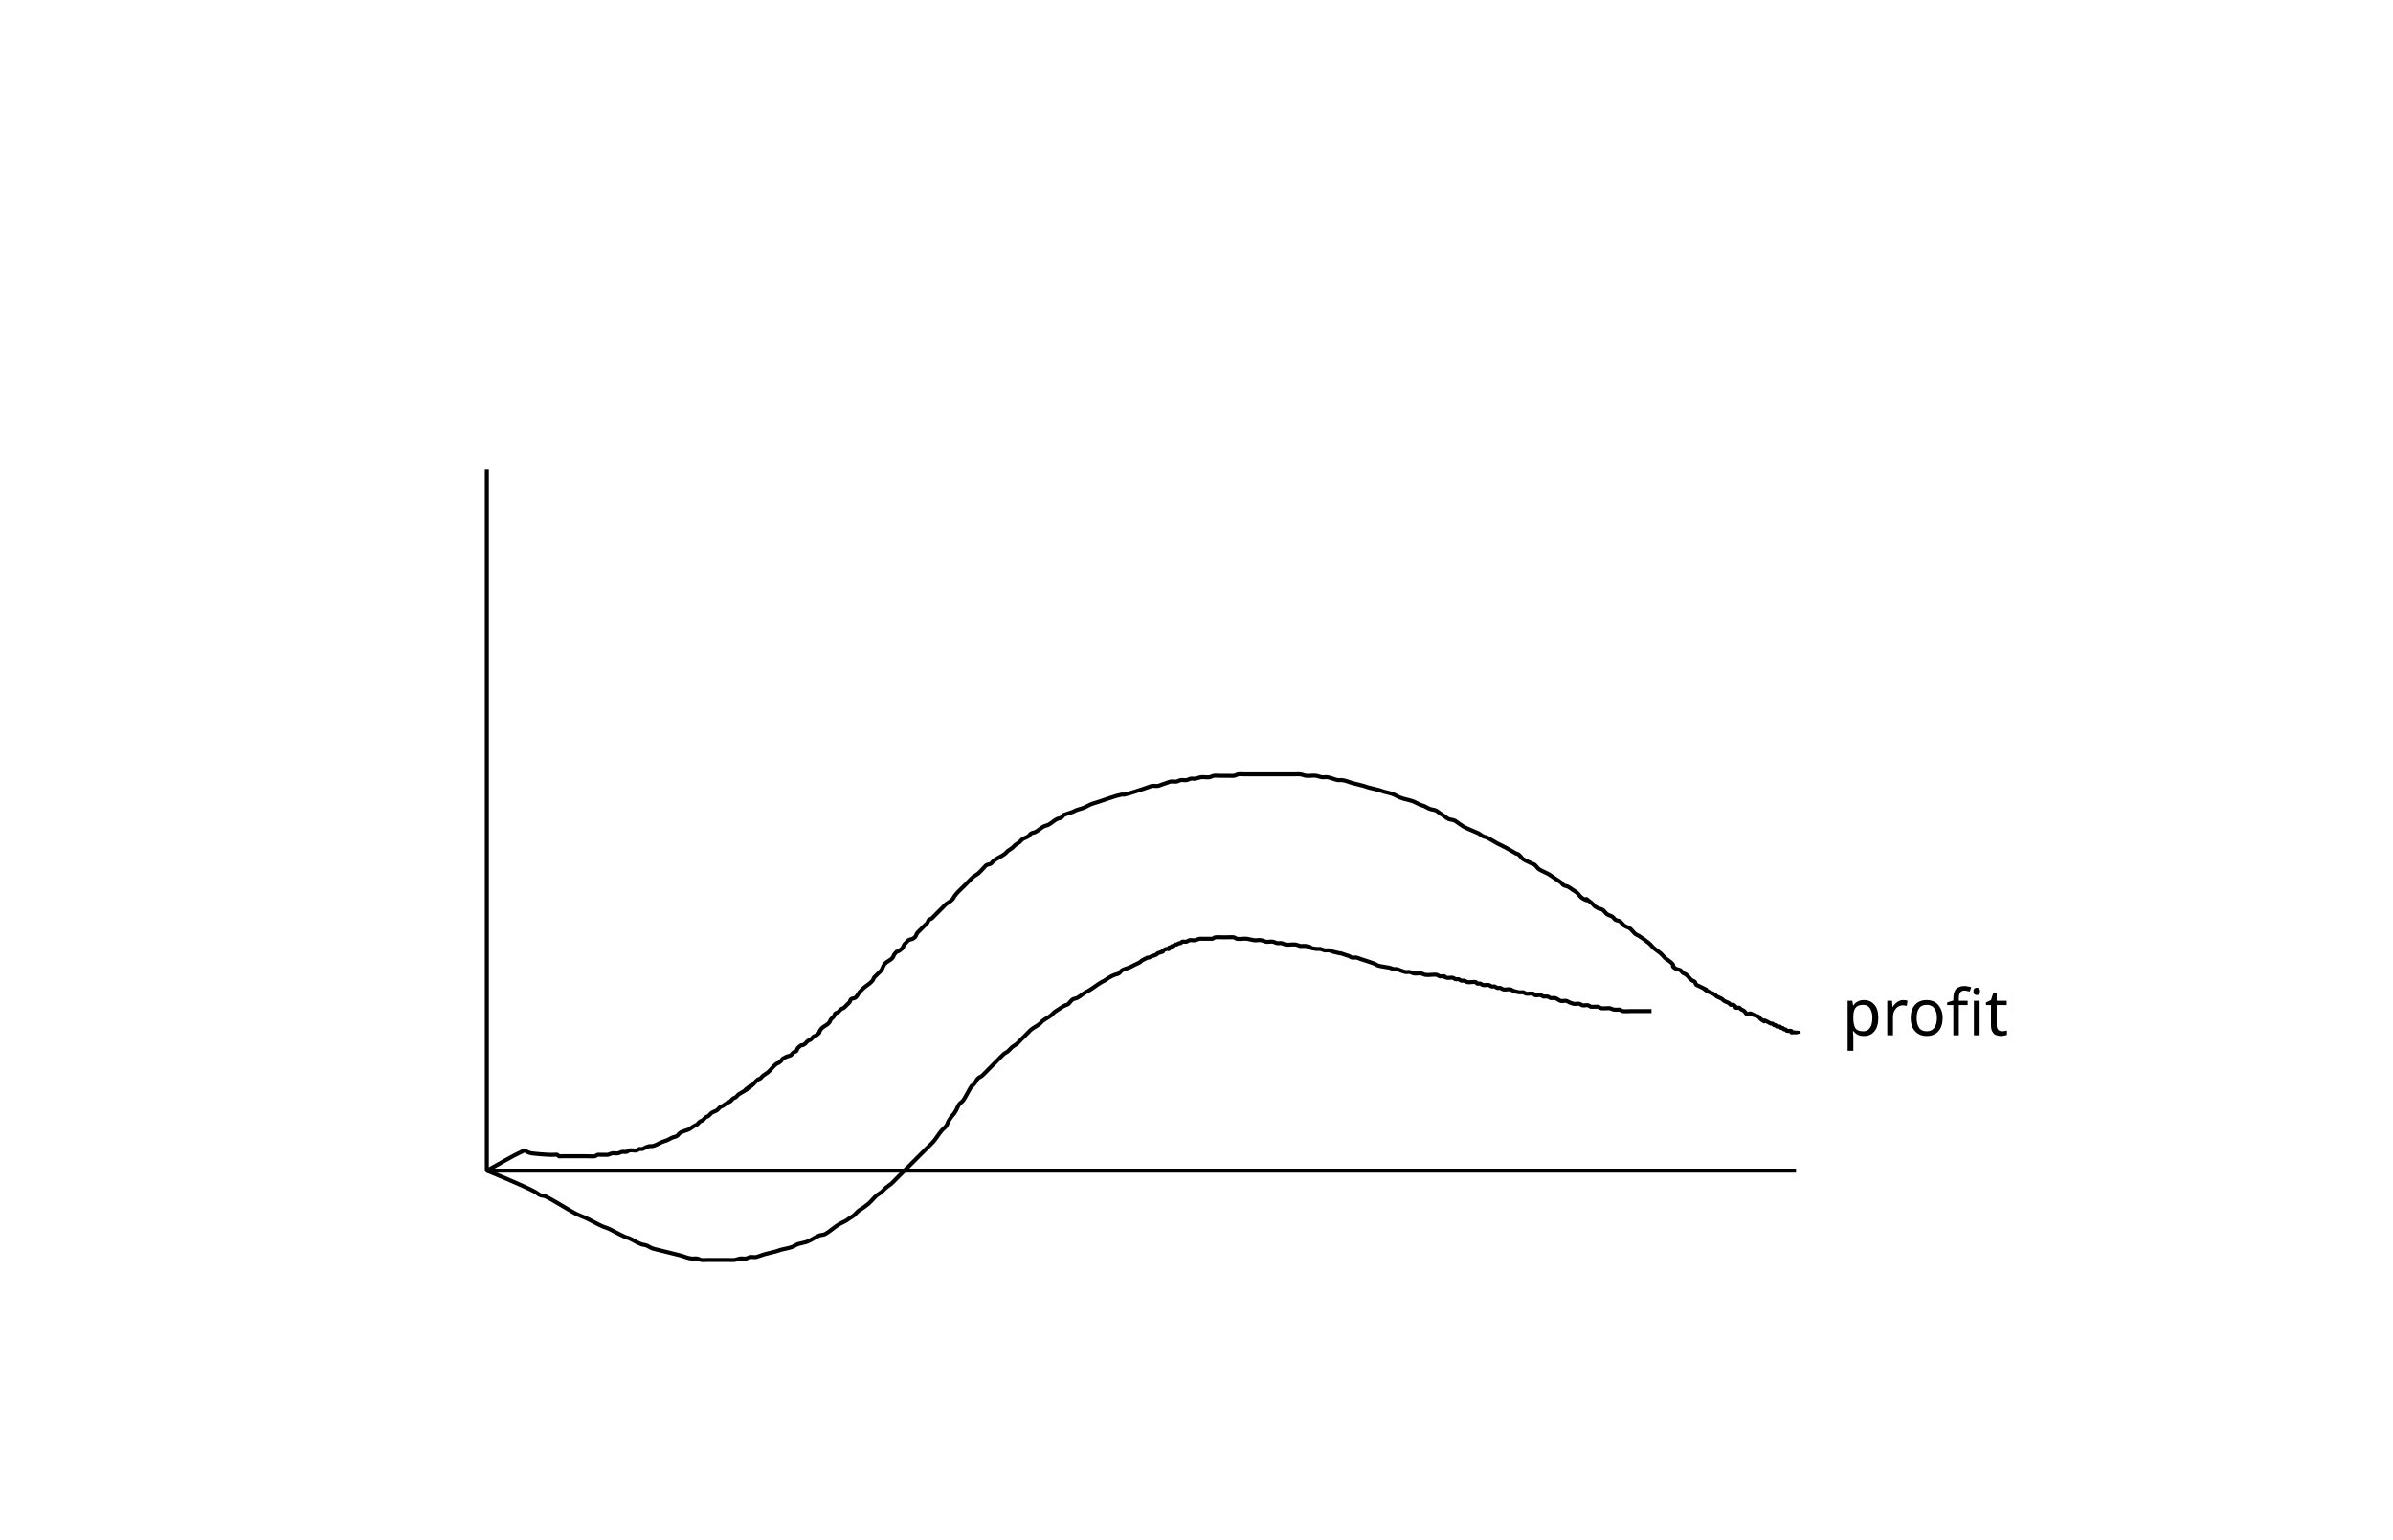
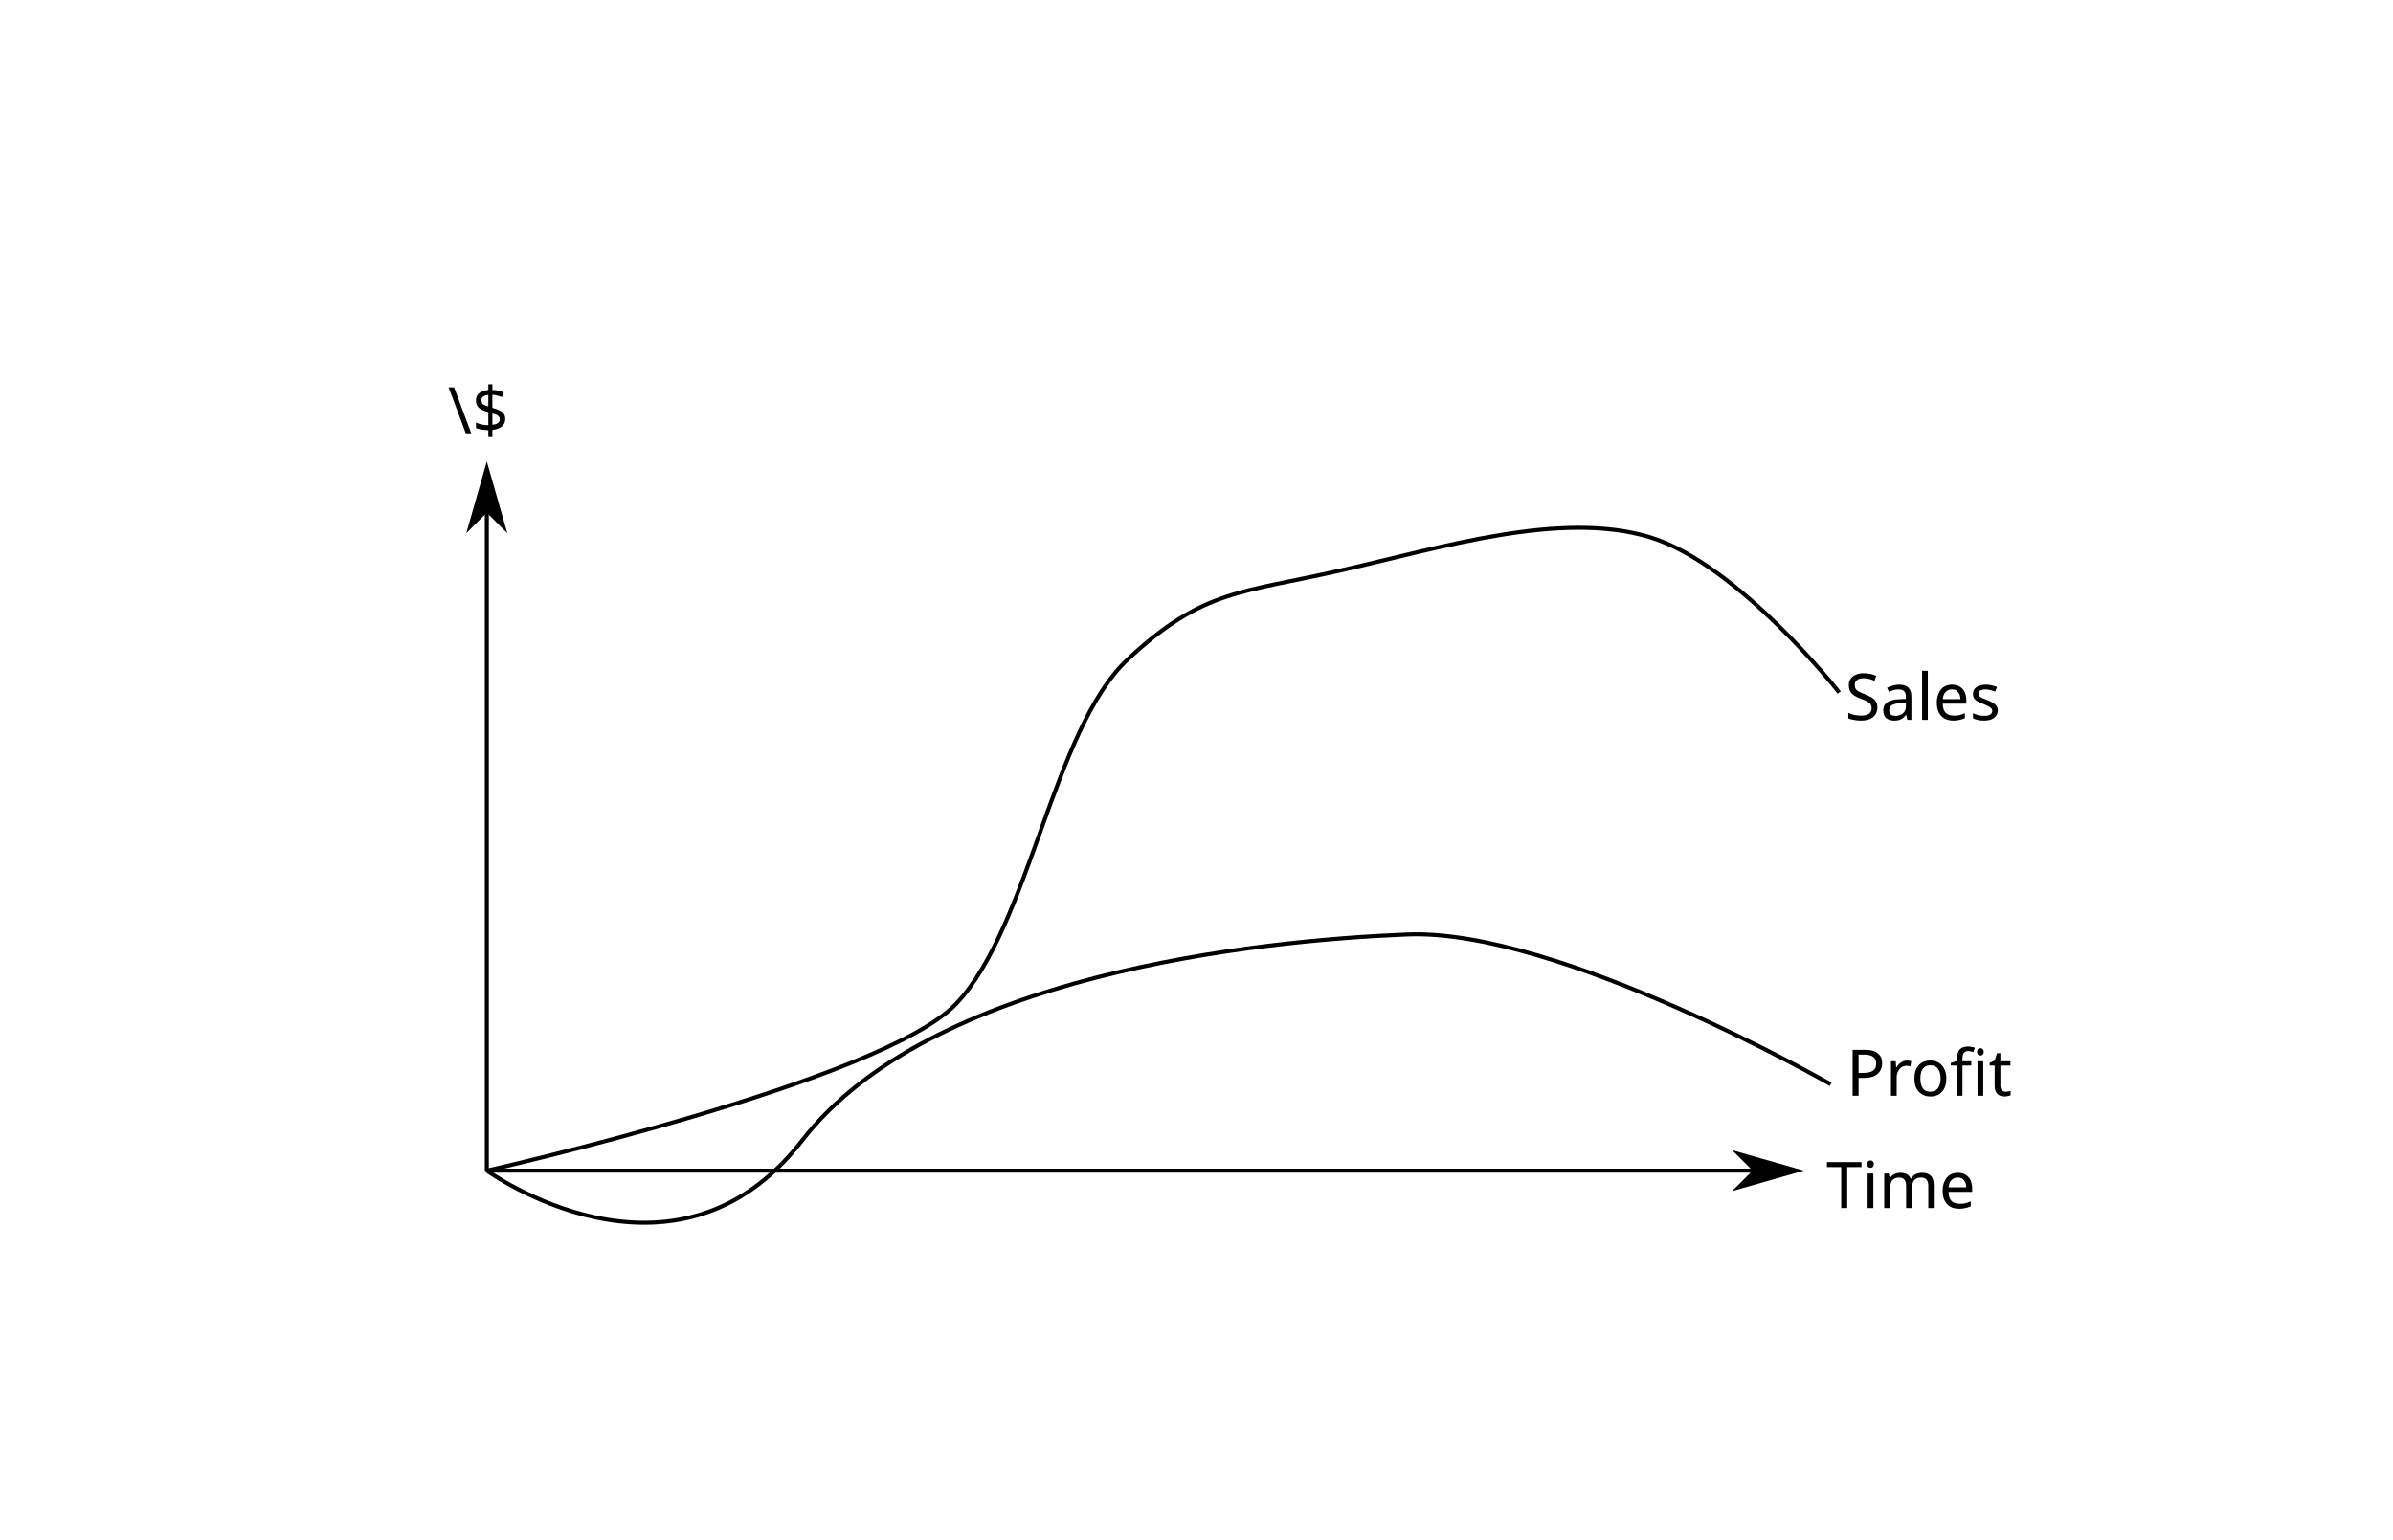
<svg xmlns="http://www.w3.org/2000/svg" width="157mm" height="101mm" viewBox="0 0 157 101" version="1.1" id="svg8">
  <defs id="defs2">
+     <marker orient="auto" refY="0.0" refX="0.0" id="Arrow1Lstart" style="overflow:visible">
+       <path id="path851" d="M 0.0,0.0 L 5.0,-5.0 L -12.5,0.0 L 5.0,5.0 L 0.0,0.0 z " style="fill-rule:evenodd;stroke:#000000;stroke-width:1pt;stroke-opacity:1;fill:#000000;fill-opacity:1" transform="scale(0.8) translate(12.5,0)" />
+     </marker>
    <marker orient="auto" refY="0" refX="0" id="Arrow1Lend" style="overflow:visible">
      <path id="path4527" d="M 0,0 5,-5 -12.5,0 5,5 Z" style="fill:#000000;fill-opacity:1;fill-rule:evenodd;stroke:#000000;stroke-width:1pt;stroke-opacity:1" transform="matrix(-0.8,0,0,-0.8,-10,0)" />
    </marker>
  </defs>
  <g id="layer1" transform="translate(0,-196)">
-     <path style="fill:none;stroke:#000000;stroke-width:0.265px;stroke-linecap:butt;stroke-linejoin:miter;stroke-opacity:1" d="m 31.939,226.791 c 0,46.302 0,46.019 0,46.019" id="path829" />
-     <path style="fill:none;stroke:#000000;stroke-width:0.265px;stroke-linecap:butt;stroke-linejoin:miter;stroke-opacity:1" d="m 31.939,272.81 c 85.517,0 85.895,0 85.895,0" id="path831" />
-     <path style="fill:none;stroke:#000000;stroke-width:0.265px;stroke-linecap:butt;stroke-linejoin:miter;stroke-opacity:1" d="m 31.939,272.81 c 0.819,-0.441 1.613,-0.931 2.457,-1.323 0.064,-0.03 0.124,0.068 0.189,0.095 0.092,0.037 0.185,0.081 0.283,0.095 0.376,0.05 0.755,0.071 1.134,0.095 0.126,0.008 0.252,0 0.378,0 0.063,0 0.129,-0.02 0.189,0 0.042,0.014 0.052,0.08 0.095,0.095 0.06,0.02 0.126,0 0.189,0 0.157,0 0.315,0 0.472,0 0.378,0 0.756,0 1.134,0 0.098,0 0.493,0.019 0.567,0 0.068,-0.017 0.121,-0.077 0.189,-0.095 0.061,-0.015 0.126,0 0.189,0 0.094,0 0.189,0 0.283,0 0.063,0 0.127,0.012 0.189,0 0.098,-0.019 0.186,-0.075 0.283,-0.095 0.124,-0.025 0.254,0.025 0.378,0 0.098,-0.019 0.185,-0.078 0.283,-0.095 0.093,-0.015 0.191,0.018 0.283,0 0.069,-0.014 0.121,-0.077 0.189,-0.095 0.153,-0.038 0.318,0.031 0.472,0 0.069,-0.014 0.121,-0.077 0.189,-0.095 0.061,-0.015 0.128,0.015 0.189,0 0.068,-0.017 0.126,-0.063 0.189,-0.095 0.094,-0.032 0.186,-0.075 0.283,-0.095 0.062,-0.012 0.127,0.012 0.189,0 0.248,-0.05 0.433,-0.192 0.661,-0.283 0.092,-0.037 0.191,-0.058 0.283,-0.095 0.131,-0.052 0.247,-0.137 0.378,-0.189 0.092,-0.037 0.198,-0.043 0.283,-0.095 0.076,-0.046 0.118,-0.136 0.189,-0.189 0.193,-0.145 0.454,-0.159 0.661,-0.283 0.097,-0.058 0.186,-0.131 0.283,-0.189 0.06,-0.036 0.133,-0.052 0.189,-0.095 0.071,-0.053 0.118,-0.136 0.189,-0.189 0.056,-0.042 0.133,-0.052 0.189,-0.095 0.071,-0.053 0.118,-0.136 0.189,-0.189 0.056,-0.042 0.133,-0.052 0.189,-0.095 0.071,-0.053 0.118,-0.136 0.189,-0.189 0.113,-0.085 0.265,-0.104 0.378,-0.189 0.071,-0.053 0.118,-0.136 0.189,-0.189 0.056,-0.042 0.129,-0.058 0.189,-0.095 0.097,-0.058 0.186,-0.131 0.283,-0.189 0.06,-0.036 0.133,-0.052 0.189,-0.095 0.071,-0.053 0.118,-0.136 0.189,-0.189 0.056,-0.042 0.133,-0.052 0.189,-0.095 0.071,-0.053 0.116,-0.137 0.189,-0.189 1.644,-0.987 -0.189,0.165 0.661,-0.472 0.056,-0.042 0.135,-0.049 0.189,-0.095 0.137,-0.114 0.241,-0.264 0.378,-0.378 0.054,-0.045 0.133,-0.052 0.189,-0.095 0.071,-0.053 0.119,-0.133 0.189,-0.189 0.089,-0.071 0.195,-0.118 0.283,-0.189 0.194,-0.155 0.371,-0.42 0.567,-0.567 0.056,-0.042 0.133,-0.052 0.189,-0.095 0.352,-0.264 0.01,-0.147 0.472,-0.378 0.089,-0.045 0.198,-0.043 0.283,-0.095 0.076,-0.046 0.118,-0.136 0.189,-0.189 0.056,-0.042 0.139,-0.045 0.189,-0.095 0.05,-0.05 0.045,-0.139 0.094,-0.189 0.354,-0.354 0.174,-0.06 0.472,-0.283 0.071,-0.053 0.118,-0.136 0.189,-0.189 0.056,-0.042 0.133,-0.052 0.189,-0.095 0.071,-0.053 0.118,-0.136 0.189,-0.189 0.056,-0.042 0.133,-0.052 0.189,-0.095 0.331,-0.248 0.077,-0.102 0.283,-0.378 0.187,-0.249 0.38,-0.224 0.567,-0.472 0.042,-0.056 0.052,-0.133 0.095,-0.189 0.053,-0.071 0.136,-0.118 0.189,-0.189 0.042,-0.056 0.045,-0.139 0.095,-0.189 0.05,-0.05 0.133,-0.052 0.189,-0.095 0.071,-0.053 0.118,-0.136 0.189,-0.189 0.056,-0.042 0.133,-0.052 0.189,-0.095 0.071,-0.053 0.126,-0.126 0.189,-0.189 0.063,-0.063 0.136,-0.118 0.189,-0.189 0.042,-0.056 0.038,-0.147 0.095,-0.189 0.08,-0.06 0.207,-0.031 0.283,-0.095 0.121,-0.101 0.185,-0.255 0.283,-0.378 0.028,-0.035 0.063,-0.063 0.095,-0.095 0.063,-0.063 0.121,-0.132 0.189,-0.189 0.17,-0.142 0.424,-0.282 0.567,-0.472 0.042,-0.056 0.055,-0.13 0.094,-0.189 0.025,-0.037 0.063,-0.063 0.095,-0.095 0.063,-0.063 0.126,-0.126 0.189,-0.189 0.063,-0.063 0.136,-0.118 0.189,-0.189 0.085,-0.113 0.104,-0.265 0.189,-0.378 0.187,-0.249 0.38,-0.224 0.567,-0.472 0.042,-0.056 0.052,-0.133 0.094,-0.189 0.248,-0.331 0.102,-0.076 0.378,-0.283 0.272,-0.204 0.123,-0.137 0.283,-0.378 0.025,-0.037 0.063,-0.063 0.095,-0.095 0.063,-0.063 0.113,-0.143 0.189,-0.189 0.085,-0.051 0.198,-0.043 0.283,-0.095 0.227,-0.136 0.158,-0.19 0.283,-0.378 0.025,-0.037 0.063,-0.063 0.094,-0.095 0.126,-0.126 0.252,-0.252 0.378,-0.378 0.063,-0.063 0.136,-0.118 0.189,-0.189 0.042,-0.056 0.045,-0.139 0.094,-0.189 0.05,-0.05 0.133,-0.052 0.189,-0.095 0.071,-0.053 0.126,-0.126 0.189,-0.189 0.189,-0.189 0.378,-0.378 0.567,-0.567 0.063,-0.063 0.119,-0.133 0.189,-0.189 0.089,-0.071 0.195,-0.118 0.283,-0.189 0.292,-0.234 0.11,-0.16 0.378,-0.472 0.174,-0.203 0.378,-0.378 0.567,-0.567 0.189,-0.189 0.364,-0.393 0.567,-0.567 0.086,-0.074 0.195,-0.118 0.283,-0.189 0.139,-0.111 0.252,-0.252 0.378,-0.378 0.063,-0.063 0.113,-0.143 0.189,-0.189 0.085,-0.051 0.198,-0.043 0.283,-0.095 0.076,-0.046 0.119,-0.133 0.189,-0.189 0.237,-0.19 0.519,-0.283 0.756,-0.472 0.07,-0.056 0.119,-0.133 0.189,-0.189 0.089,-0.071 0.195,-0.118 0.283,-0.189 0.07,-0.056 0.119,-0.133 0.189,-0.189 0.089,-0.071 0.195,-0.118 0.283,-0.189 0.07,-0.056 0.115,-0.14 0.189,-0.189 0.117,-0.078 0.261,-0.111 0.378,-0.189 0.074,-0.049 0.113,-0.143 0.189,-0.189 0.085,-0.051 0.194,-0.05 0.283,-0.095 0.203,-0.102 0.364,-0.276 0.567,-0.378 0.089,-0.044 0.194,-0.05 0.283,-0.095 0.203,-0.102 0.364,-0.276 0.567,-0.378 0.089,-0.044 0.198,-0.043 0.283,-0.095 0.076,-0.046 0.113,-0.143 0.189,-0.189 0.003,-0.002 0.555,-0.184 0.567,-0.189 0.065,-0.026 0.124,-0.068 0.189,-0.095 0.185,-0.074 0.384,-0.111 0.567,-0.189 0.129,-0.056 0.249,-0.134 0.378,-0.189 0.183,-0.079 0.378,-0.126 0.567,-0.189 0.377,-0.126 0.754,-0.264 1.134,-0.378 0.126,-0.032 0.252,-0.063 0.378,-0.095 0.063,0 0.127,0.014 0.189,0 0.224,-0.05 0.442,-0.123 0.661,-0.189 0.286,-0.086 0.568,-0.189 0.85,-0.283 0.094,-0.032 0.185,-0.08 0.283,-0.095 0.125,-0.018 0.253,0.018 0.378,0 0.099,-0.014 0.189,-0.063 0.283,-0.095 0.095,-0.032 0.189,-0.063 0.283,-0.095 0.095,-0.032 0.185,-0.08 0.283,-0.095 0.125,-0.018 0.253,0.018 0.378,0 0.099,-0.014 0.185,-0.08 0.283,-0.095 0.125,-0.018 0.253,0.018 0.378,0 0.099,-0.014 0.185,-0.078 0.283,-0.095 0.093,-0.015 0.19,0.013 0.283,0 0.129,-0.018 0.249,-0.076 0.378,-0.095 0.187,-0.027 0.381,0.031 0.567,0 0.098,-0.016 0.185,-0.08 0.283,-0.095 0.125,-0.018 0.252,0 0.378,0 0.189,0 0.378,0 0.567,0 0.126,0 0.253,0.018 0.378,0 0.099,-0.014 0.185,-0.08 0.283,-0.095 0.125,-0.018 0.252,0 0.378,0 0.378,0 0.756,0 1.134,0 0.598,0 1.197,0 1.795,0 0.126,0 0.252,0 0.378,0 0.126,0 0.253,-0.016 0.378,0 0.129,0.016 0.249,0.078 0.378,0.095 0.219,0.027 0.443,-0.031 0.661,0 0.129,0.018 0.249,0.078 0.378,0.095 0.125,0.016 0.254,-0.022 0.378,0 0.226,0.041 0.437,0.144 0.661,0.189 0.093,0.018 0.19,-0.013 0.283,0 0.295,0.042 0.392,0.112 0.661,0.189 0.25,0.071 0.506,0.118 0.756,0.189 0.096,0.027 0.188,0.067 0.283,0.095 0.25,0.071 0.506,0.118 0.756,0.189 0.096,0.027 0.188,0.067 0.283,0.095 0.24,0.069 0.435,0.092 0.661,0.189 0.129,0.056 0.249,0.134 0.378,0.189 0.304,0.13 0.641,0.153 0.945,0.283 0.129,0.056 0.249,0.134 0.378,0.189 0.092,0.039 0.192,0.055 0.283,0.095 0.129,0.056 0.246,0.14 0.378,0.189 0.122,0.046 0.259,0.043 0.378,0.095 0.104,0.045 0.189,0.126 0.283,0.189 0.094,0.063 0.189,0.126 0.283,0.189 0.095,0.063 0.179,0.144 0.283,0.189 0.119,0.051 0.259,0.043 0.378,0.095 0.104,0.045 0.189,0.126 0.283,0.189 0.318,0.212 0.285,0.207 0.661,0.378 0.22,0.095 0.441,0.189 0.661,0.283 0.095,0.063 0.182,0.138 0.283,0.189 0.089,0.044 0.194,0.05 0.283,0.095 0.227,0.114 0.439,0.256 0.661,0.378 0.185,0.101 0.382,0.181 0.567,0.283 0.222,0.123 0.444,0.247 0.661,0.378 0.232,0.031 0.301,0.271 0.472,0.378 0.179,0.112 0.382,0.181 0.567,0.283 0.232,0.031 0.301,0.271 0.472,0.378 0.179,0.112 0.382,0.181 0.567,0.283 0.199,0.11 0.378,0.252 0.567,0.378 0.095,0.063 0.195,0.118 0.283,0.189 0.07,0.056 0.113,0.143 0.189,0.189 0.085,0.051 0.194,0.05 0.283,0.095 0.102,0.051 0.189,0.126 0.283,0.189 0.095,0.063 0.195,0.118 0.283,0.189 0.139,0.111 0.225,0.286 0.378,0.378 0.699,0.419 -0.15,-0.29 0.567,0.283 0.293,0.234 0.085,0.184 0.472,0.378 0.089,0.044 0.198,0.043 0.283,0.095 0.076,0.046 0.119,0.133 0.189,0.189 0.11,0.171 0.326,0.173 0.472,0.283 0.071,0.053 0.113,0.143 0.189,0.189 0.085,0.051 0.198,0.043 0.283,0.095 0.076,0.046 0.119,0.133 0.189,0.189 0.11,0.171 0.326,0.173 0.472,0.283 0.143,0.107 0.235,0.271 0.378,0.378 0.056,0.042 0.129,0.058 0.189,0.095 0.175,0.105 0.524,0.358 0.661,0.472 0.137,0.114 0.241,0.264 0.378,0.378 0.121,0.101 0.257,0.183 0.378,0.283 0.124,0.103 0.254,0.275 0.378,0.378 0.121,0.101 0.267,0.172 0.378,0.283 0.281,0.281 -0.141,0.123 0.283,0.378 0.085,0.051 0.198,0.043 0.283,0.095 0.076,0.046 0.118,0.136 0.189,0.189 0.056,0.042 0.133,0.052 0.189,0.095 0.143,0.107 0.235,0.271 0.378,0.378 0.056,0.042 0.139,0.045 0.189,0.095 0.05,0.05 0.045,0.139 0.095,0.189 0.05,0.05 0.126,0.063 0.189,0.095 0.063,0.032 0.126,0.063 0.189,0.095 0.685,0.343 -0.149,-0.1 0.283,0.189 0.174,0.116 0.393,0.167 0.567,0.283 0.037,0.025 0.057,0.07 0.095,0.095 0.117,0.078 0.261,0.111 0.378,0.189 0.037,0.025 0.057,0.07 0.095,0.095 0.117,0.078 0.261,0.111 0.378,0.189 0.037,0.025 0.052,0.08 0.095,0.095 0.06,0.02 0.129,-0.02 0.189,0 0.042,0.014 0.057,0.07 0.095,0.095 -0.011,0.179 0.22,0.063 0.283,0.095 0.04,0.02 0.057,0.07 0.095,0.095 0.059,0.039 0.13,0.055 0.189,0.095 0.037,0.025 0.055,0.075 0.095,0.095 0.089,0.234 0.255,0.053 0.378,0.095 0.067,0.022 0.124,0.068 0.189,0.095 0.092,0.037 0.194,0.05 0.283,0.095 0.08,0.04 0.115,0.14 0.189,0.189 0.477,0.318 0.002,8e-4 0.283,0.095 0.134,0.044 0.244,0.144 0.378,0.189 0.03,0.01 0.066,-0.014 0.095,0 0.04,0.02 0.055,0.075 0.095,0.095 0.028,0.014 0.066,-0.014 0.095,0 0.04,0.02 0.055,0.075 0.095,0.095 0.056,0.028 0.133,-0.028 0.189,0 0.04,0.02 0.055,0.075 0.095,0.095 0.028,0.014 0.066,-0.014 0.095,0 0.04,0.02 0.055,0.075 0.095,0.095 0.028,0.014 0.066,-0.014 0.095,0 0.04,0.02 0.055,0.075 0.095,0.095 0.037,0.019 0.264,-0.019 0.283,0 0.022,0.022 -0.022,0.072 0,0.095 0.022,0.022 0.063,0 0.095,0 0.032,0 0.063,0 0.095,0 0.023,0 0.28,-0.003 0.283,0 0.022,0.022 0,0.063 0,0.095" id="path833" />
-     <text xml:space="preserve" style="font-style:normal;font-variant:normal;font-weight:normal;font-stretch:normal;font-size:4.233px;line-height:1.25;font-family:sans-serif;-inkscape-font-specification:'sans-serif, Normal';font-variant-ligatures:normal;font-variant-caps:normal;font-variant-numeric:normal;text-align:start;letter-spacing:0px;word-spacing:0px;writing-mode:lr-tb;text-anchor:start;fill:#000000;fill-opacity:1;stroke:none;stroke-width:0.265" x="120.858" y="263.927" id="text837">
-       <tspan id="tspan835" x="120.858" y="263.927" style="stroke-width:0.265">profit</tspan>
+     <path style="fill:none;stroke:#000000;stroke-width:0.265;stroke-linecap:butt;stroke-linejoin:miter;stroke-opacity:1;stroke-miterlimit:4;stroke-dasharray:none;marker-start:url(#Arrow1Lstart)" d="m 31.939,226.791 c 0,46.302 0,46.019 0,46.019" id="path829" />
+     <path style="fill:none;stroke:#000000;stroke-width:0.265px;stroke-linecap:butt;stroke-linejoin:miter;stroke-opacity:1;marker-end:url(#Arrow1Lend)" d="m 31.939,272.81 c 85.517,0 85.895,0 85.895,0" id="path831" />
+     <text xml:space="preserve" style="font-style:normal;font-variant:normal;font-weight:normal;font-stretch:normal;font-size:4.233px;line-height:1.25;font-family:sans-serif;-inkscape-font-specification:'sans-serif, Normal';font-variant-ligatures:normal;font-variant-caps:normal;font-variant-numeric:normal;text-align:start;letter-spacing:0px;word-spacing:0px;writing-mode:lr-tb;text-anchor:start;fill:#000000;fill-opacity:1;stroke:none;stroke-width:0.265" x="121.141" y="267.896" id="text837">
+       <tspan id="tspan835" x="121.141" y="267.896" style="stroke-width:0.265">Profit</tspan>
    </text>
-     <path style="fill:none;stroke:#000000;stroke-width:0.265px;stroke-linecap:butt;stroke-linejoin:miter;stroke-opacity:1" d="m 31.939,272.81 c 0.009,0.004 2.411,0.972 3.213,1.417 0.099,0.055 0.179,0.144 0.283,0.189 0.119,0.051 0.262,0.036 0.378,0.095 0.454,0.227 0.882,0.504 1.323,0.756 0.22,0.126 0.434,0.264 0.661,0.378 0.215,0.107 0.444,0.182 0.661,0.283 0.383,0.179 0.746,0.4 1.134,0.567 0.092,0.039 0.193,0.053 0.283,0.095 0.385,0.175 0.746,0.4 1.134,0.567 0.092,0.039 0.192,0.055 0.283,0.095 0.259,0.111 0.492,0.279 0.756,0.378 0.122,0.046 0.256,0.049 0.378,0.095 0.132,0.05 0.246,0.14 0.378,0.189 0.122,0.046 0.252,0.063 0.378,0.095 0.378,0.095 0.756,0.189 1.134,0.283 0.126,0.032 0.253,0.059 0.378,0.095 0.244,0.07 0.399,0.156 0.661,0.189 0.125,0.016 0.253,-0.018 0.378,0 0.099,0.014 0.185,0.08 0.283,0.095 0.125,0.018 0.252,0 0.378,0 0.498,0 0.258,0 0.756,0 0.22,0 0.441,0 0.661,0 0.126,0 0.253,0.016 0.378,0 0.129,-0.016 0.249,-0.078 0.378,-0.095 0.125,-0.016 0.253,0.018 0.378,0 0.099,-0.014 0.185,-0.08 0.283,-0.095 0.125,-0.018 0.253,0.018 0.378,0 0.002,-2.6e-4 0.558,-0.187 0.567,-0.189 0.25,-0.071 0.506,-0.118 0.756,-0.189 0.096,-0.027 0.188,-0.067 0.283,-0.095 0.25,-0.071 0.513,-0.098 0.756,-0.189 0.132,-0.05 0.246,-0.14 0.378,-0.189 0.122,-0.046 0.256,-0.05 0.378,-0.095 0.389,-0.062 0.683,-0.339 1.039,-0.472 0.122,-0.046 0.264,-0.032 0.378,-0.095 0.306,-0.167 0.624,-0.478 0.945,-0.661 0.122,-0.07 0.256,-0.119 0.378,-0.189 0.099,-0.056 0.189,-0.126 0.283,-0.189 0.094,-0.063 0.196,-0.116 0.283,-0.189 0.103,-0.086 0.181,-0.198 0.283,-0.283 0.087,-0.073 0.189,-0.126 0.283,-0.189 0.126,-0.095 0.258,-0.181 0.378,-0.283 0.203,-0.174 0.362,-0.396 0.567,-0.567 0.087,-0.073 0.196,-0.116 0.283,-0.189 0.103,-0.086 0.182,-0.197 0.283,-0.283 0.12,-0.102 0.258,-0.181 0.378,-0.283 0.101,-0.087 0.189,-0.189 0.283,-0.283 0.126,-0.126 0.252,-0.252 0.378,-0.378 0.346,-0.346 0.693,-0.693 1.039,-1.039 0.22,-0.22 0.441,-0.441 0.661,-0.661 0.126,-0.126 0.261,-0.244 0.378,-0.378 0.207,-0.237 0.362,-0.517 0.567,-0.756 0.087,-0.101 0.206,-0.175 0.283,-0.283 0.082,-0.115 0.114,-0.259 0.189,-0.378 0.338,-0.541 0.206,-0.195 0.472,-0.661 0.07,-0.122 0.107,-0.263 0.189,-0.378 0.078,-0.109 0.207,-0.174 0.283,-0.283 0.146,-0.208 0.247,-0.444 0.378,-0.661 0.349,-0.582 0.022,-0.027 0.378,-0.472 0.071,-0.089 0.109,-0.203 0.189,-0.283 0.08,-0.08 0.198,-0.114 0.283,-0.189 0.168,-0.147 0.315,-0.315 0.472,-0.472 0.157,-0.157 0.315,-0.315 0.472,-0.472 0.157,-0.157 0.305,-0.326 0.472,-0.472 0.085,-0.075 0.196,-0.116 0.283,-0.189 0.103,-0.086 0.181,-0.198 0.283,-0.283 0.087,-0.073 0.196,-0.116 0.283,-0.189 0.103,-0.086 0.189,-0.189 0.283,-0.283 0.157,-0.157 0.315,-0.315 0.472,-0.472 0.063,-0.063 0.119,-0.133 0.189,-0.189 0.177,-0.142 0.39,-0.236 0.567,-0.378 0.07,-0.056 0.119,-0.133 0.189,-0.189 0.177,-0.142 0.39,-0.236 0.567,-0.378 0.07,-0.056 0.119,-0.133 0.189,-0.189 0.089,-0.071 0.189,-0.126 0.283,-0.189 0.094,-0.063 0.186,-0.131 0.283,-0.189 0.06,-0.036 0.129,-0.058 0.189,-0.095 0.235,-0.027 0.3,-0.274 0.472,-0.378 0.085,-0.051 0.194,-0.05 0.283,-0.095 0.203,-0.102 0.372,-0.261 0.567,-0.378 0.06,-0.036 0.129,-0.058 0.189,-0.095 0.292,-0.175 0.559,-0.392 0.85,-0.567 0.06,-0.036 0.129,-0.058 0.189,-0.095 0.097,-0.058 0.186,-0.131 0.283,-0.189 0.121,-0.072 0.247,-0.137 0.378,-0.189 0.092,-0.037 0.198,-0.043 0.283,-0.095 0.076,-0.046 0.118,-0.136 0.189,-0.189 0.127,-0.095 0.336,-0.135 0.472,-0.189 0.131,-0.052 0.252,-0.126 0.378,-0.189 0.126,-0.063 0.261,-0.111 0.378,-0.189 0.037,-0.025 0.056,-0.072 0.095,-0.095 0.126,-0.063 0.252,-0.126 0.378,-0.189 0.032,0 0.065,0.01 0.094,0 0.067,-0.022 0.124,-0.068 0.189,-0.095 0.092,-0.037 0.194,-0.05 0.283,-0.095 0.04,-0.02 0.055,-0.075 0.094,-0.095 0.695,-0.232 0.048,0.031 0.378,-0.189 0.059,-0.039 0.122,-0.072 0.189,-0.095 0.06,-0.02 0.144,0.044 0.189,0 0.022,-0.022 -0.022,-0.072 0,-0.095 0.022,-0.022 0.066,0.014 0.094,0 0.04,-0.02 0.055,-0.075 0.095,-0.095 0.028,-0.014 0.066,0.014 0.094,0 0.04,-0.02 0.055,-0.075 0.094,-0.095 0.028,-0.014 0.065,0.01 0.095,0 0.067,-0.022 0.122,-0.072 0.189,-0.095 0.03,-0.01 0.066,0.014 0.094,0 0.04,-0.02 0.052,-0.08 0.095,-0.095 0.085,-0.028 0.198,0.028 0.283,0 0.067,-0.022 0.122,-0.072 0.189,-0.095 0.091,-0.03 0.279,0.025 0.378,0 0.097,-0.024 0.186,-0.075 0.283,-0.095 0.062,-0.012 0.126,0 0.189,0 0.189,0 0.378,0 0.567,0 0.032,0 0.065,0.01 0.095,0 0.067,-0.022 0.121,-0.077 0.189,-0.095 0.074,-0.019 0.469,0 0.567,0 0.137,0 0.562,-0.02 0.661,0 0.069,0.014 0.12,0.081 0.189,0.095 0.212,0.042 0.447,-0.031 0.661,0 0.159,0.023 0.313,0.075 0.472,0.095 0.156,0.019 0.318,-0.031 0.472,0 0.098,0.019 0.186,0.075 0.283,0.095 0.154,0.031 0.317,-0.026 0.472,0 0.098,0.016 0.185,0.078 0.283,0.095 0.093,0.015 0.19,-0.015 0.283,0 0.098,0.016 0.185,0.08 0.283,0.095 0.218,0.031 0.444,-0.036 0.661,0 0.098,0.016 0.189,0.063 0.283,0.095 0.126,0 0.253,-0.018 0.378,0 0.589,0.084 -0.059,0.086 0.661,0.189 0.094,0.013 0.189,0 0.283,0 0.094,0.032 0.185,0.078 0.283,0.095 0.093,0.015 0.19,-0.015 0.283,0 0.098,0.016 0.187,0.07 0.283,0.095 0.912,0.228 0.108,-0.027 0.756,0.189 0.094,0.032 0.191,0.058 0.283,0.095 0.065,0.026 0.12,0.081 0.189,0.095 0.093,0.018 0.19,-0.015 0.283,0 0.098,0.016 0.189,0.063 0.283,0.095 0.283,0.095 0.571,0.179 0.85,0.283 0.325,0.122 0.055,0.096 0.472,0.189 0.187,0.042 0.38,0.053 0.567,0.095 0.097,0.022 0.186,0.075 0.283,0.095 0.062,0.012 0.128,-0.015 0.189,0 0.193,0.048 0.372,0.146 0.567,0.189 0.092,0.021 0.19,-0.015 0.283,0 0.098,0.016 0.186,0.075 0.283,0.095 0.154,0.031 0.317,-0.026 0.472,0 0.098,0.016 0.185,0.078 0.283,0.095 0.222,0.037 0.539,-0.043 0.756,0 0.069,0.014 0.12,0.081 0.189,0.095 0.721,0 -0.075,-0.042 0.472,0.095 0.122,0.031 0.256,-0.031 0.378,0 0.068,0.017 0.121,0.077 0.189,0.095 0.061,0.015 0.128,-0.015 0.189,0 0.068,0.017 0.121,0.077 0.189,0.095 0.061,0.015 0.128,-0.015 0.189,0 0.068,0.017 0.121,0.077 0.189,0.095 0.129,0.032 0.453,-0.038 0.567,0 0.042,0.014 0.052,0.08 0.094,0.095 0.06,0.02 0.128,-0.015 0.189,0 0.068,0.017 0.121,0.077 0.189,0.095 0.122,0.031 0.256,-0.031 0.378,0 0.068,0.017 0.121,0.077 0.189,0.095 0.061,0.015 0.128,-0.015 0.189,0 0.068,0.017 0.121,0.077 0.189,0.095 0.061,0.015 0.128,-0.015 0.189,0 0.068,0.017 0.121,0.077 0.189,0.095 0.153,0.038 0.318,-0.031 0.472,0 0.069,0.014 0.122,0.072 0.189,0.095 0.123,0.041 0.25,0.073 0.378,0.095 0.062,0.01 0.126,0 0.189,0 0.032,0 0.065,-0.01 0.094,0 0.067,0.022 0.121,0.077 0.189,0.095 0.064,0.016 0.344,-0.032 0.472,0 0.043,0.011 0.052,0.08 0.095,0.095 0.12,0.04 0.256,-0.031 0.378,0 0.068,0.017 0.126,0.063 0.189,0.095 0.095,0 0.191,-0.018 0.283,0 0.069,0.014 0.12,0.081 0.189,0.095 0.093,0.018 0.191,-0.018 0.283,0 0.138,0.028 0.241,0.155 0.378,0.189 0.122,0.031 0.256,-0.031 0.378,0 0.068,0.017 0.126,0.063 0.189,0.095 0.095,0.032 0.186,0.075 0.283,0.095 0.124,0.025 0.256,-0.031 0.378,0 0.068,0.017 0.121,0.077 0.189,0.095 0.122,0.031 0.256,-0.031 0.378,0 0.068,0.017 0.121,0.077 0.189,0.095 0.061,0.015 0.126,0 0.189,0 0.063,0 0.126,0 0.189,0 0.032,0 0.065,-0.01 0.095,0 0.067,0.022 0.121,0.077 0.189,0.095 0.086,0.021 0.363,0 0.472,0 0.032,0 0.064,-0.008 0.095,0 0.097,0.024 0.185,0.078 0.283,0.095 0.093,0.015 0.189,0 0.283,0 0.032,0 0.065,-0.01 0.095,0 0.067,0.022 0.12,0.081 0.189,0.095 0.11,0.022 0.421,0 0.567,0 0.441,0 0.882,0 1.323,0" id="path841" />
+     <path style="fill:none;stroke:#000000;stroke-width:0.265px;stroke-linecap:butt;stroke-linejoin:miter;stroke-opacity:1" d="m 31.939,272.81 c 0,0 25.986,-5.859 30.805,-10.961 4.819,-5.103 6.316,-17.978 11.245,-22.584 4.929,-4.606 7.465,-4.347 14.08,-5.859 6.615,-1.512 14.319,-3.901 20.127,-2.173 5.809,1.728 12.473,10.205 12.473,10.205" id="path835" />
+     <path style="fill:none;stroke:#000000;stroke-width:0.265px;stroke-linecap:butt;stroke-linejoin:miter;stroke-opacity:1" d="m 31.939,272.81 c 0,0 12.284,8.882 20.694,-1.984 8.41,-10.867 29.773,-13.111 39.688,-13.513 9.914,-0.402 27.781,9.827 27.781,9.827" id="path837" />
+     <text xml:space="preserve" style="font-style:normal;font-variant:normal;font-weight:normal;font-stretch:normal;font-size:25.4px;line-height:1.25;font-family:sans-serif;-inkscape-font-specification:'sans-serif, Normal';font-variant-ligatures:normal;font-variant-caps:normal;font-variant-numeric:normal;font-feature-settings:normal;text-align:start;letter-spacing:0px;word-spacing:0px;writing-mode:lr-tb;text-anchor:start;fill:#000000;fill-opacity:1;stroke:none;stroke-width:0.265" x="120.858" y="273.849" id="text1301">
+       <tspan id="tspan1299" x="120.858" y="297.022" style="stroke-width:0.265" />
+     </text>
+     <text xml:space="preserve" style="font-style:normal;font-variant:normal;font-weight:normal;font-stretch:normal;font-size:4.233px;line-height:1.25;font-family:sans-serif;-inkscape-font-specification:'sans-serif, Normal';font-variant-ligatures:normal;font-variant-caps:normal;font-variant-numeric:normal;font-feature-settings:normal;text-align:start;letter-spacing:0px;word-spacing:0px;writing-mode:lr-tb;text-anchor:start;fill:#000000;fill-opacity:1;stroke:none;stroke-width:0.265" x="119.818" y="275.266" id="text1305">
+       <tspan id="tspan1303" x="119.818" y="275.266" style="stroke-width:0.265">Time</tspan>
+     </text>
+     <text xml:space="preserve" style="font-style:normal;font-variant:normal;font-weight:normal;font-stretch:normal;font-size:4.233px;line-height:1.25;font-family:sans-serif;-inkscape-font-specification:'sans-serif, Normal';font-variant-ligatures:normal;font-variant-caps:normal;font-variant-numeric:normal;font-feature-settings:normal;text-align:start;letter-spacing:0px;word-spacing:0px;writing-mode:lr-tb;text-anchor:start;fill:#000000;fill-opacity:1;stroke:none;stroke-width:0.265" x="29.388" y="224.429" id="text1309">
+       <tspan id="tspan1307" x="29.388" y="224.429" style="stroke-width:0.265">\$</tspan>
+     </text>
+     <text xml:space="preserve" style="font-style:normal;font-variant:normal;font-weight:normal;font-stretch:normal;font-size:4.233px;line-height:1.25;font-family:sans-serif;-inkscape-font-specification:'sans-serif, Normal';font-variant-ligatures:normal;font-variant-caps:normal;font-variant-numeric:normal;font-feature-settings:normal;text-align:start;letter-spacing:0px;word-spacing:0px;writing-mode:lr-tb;text-anchor:start;fill:#000000;fill-opacity:1;stroke:none;stroke-width:0.265" x="121.047" y="243.233" id="text1313">
+       <tspan id="tspan1311" x="121.047" y="243.233" style="stroke-width:0.265">Sales</tspan>
+     </text>
  </g>
</svg>
